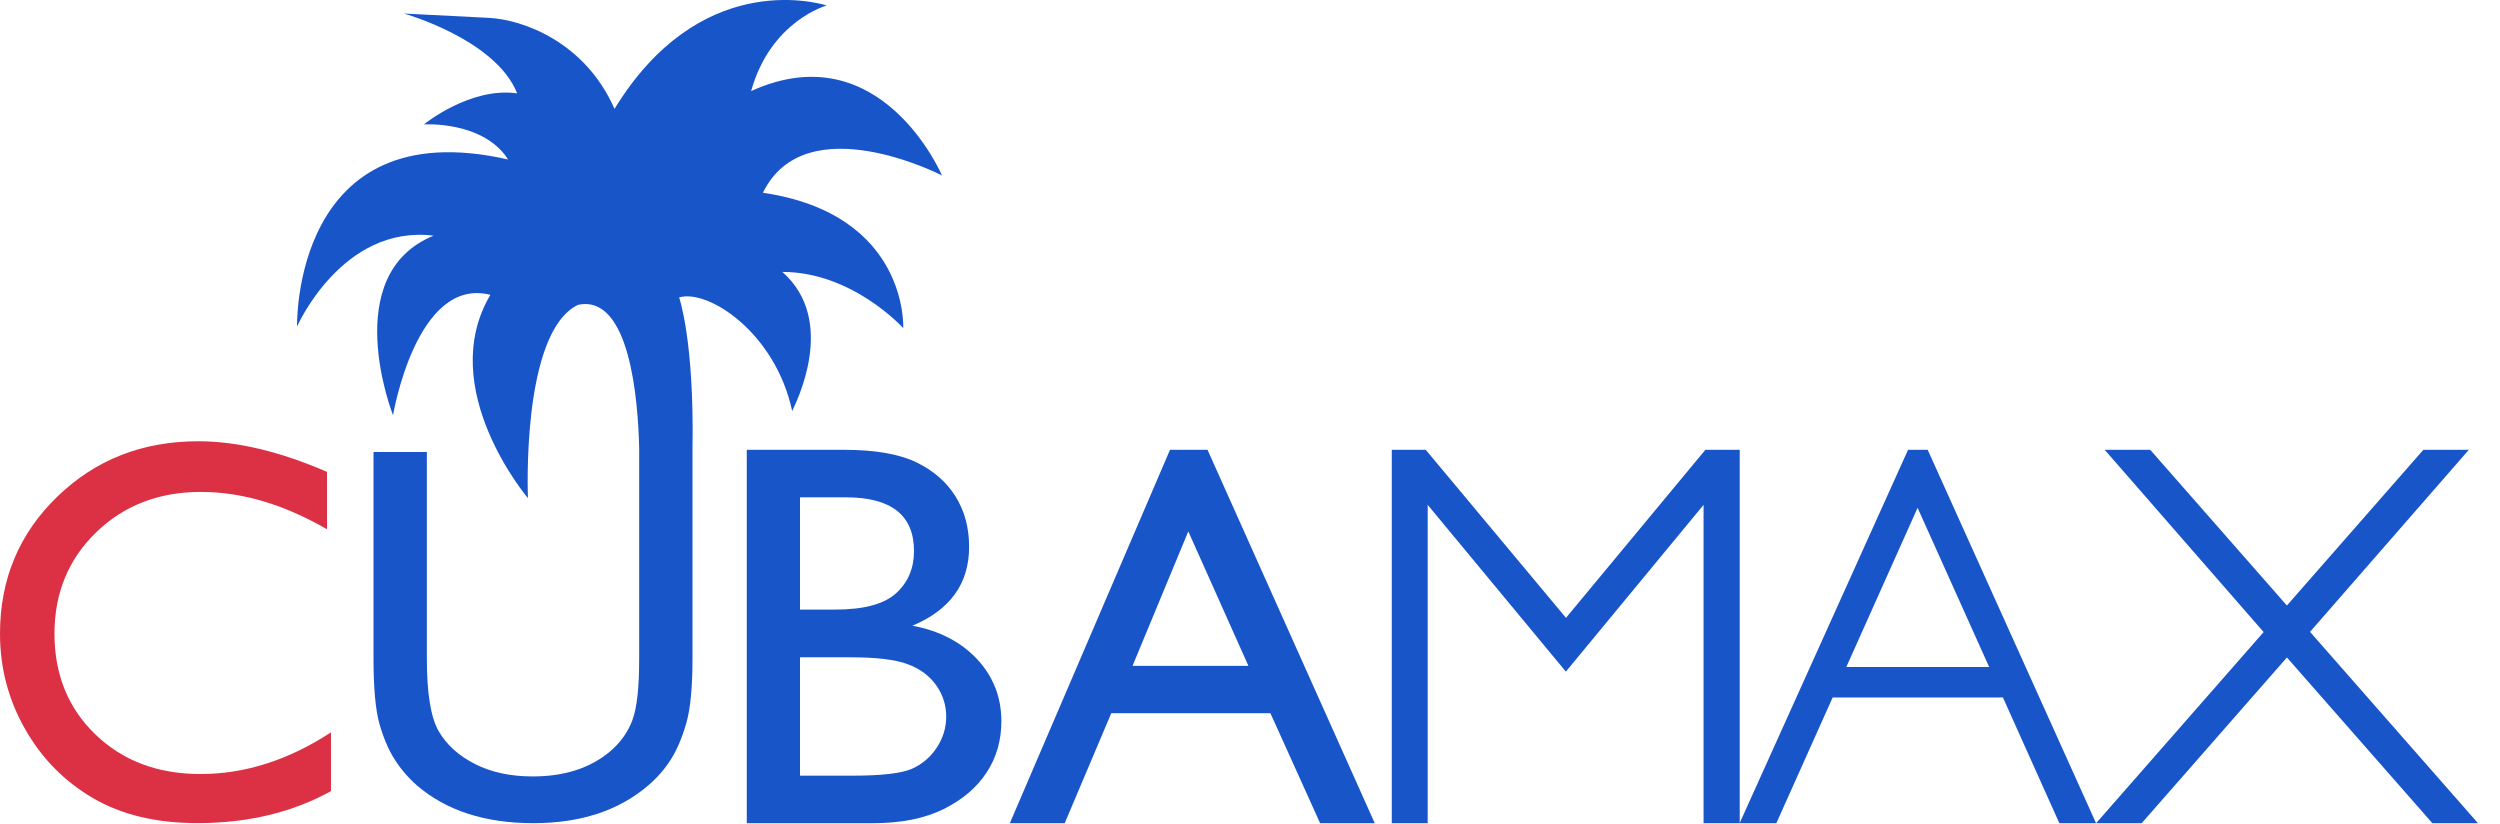
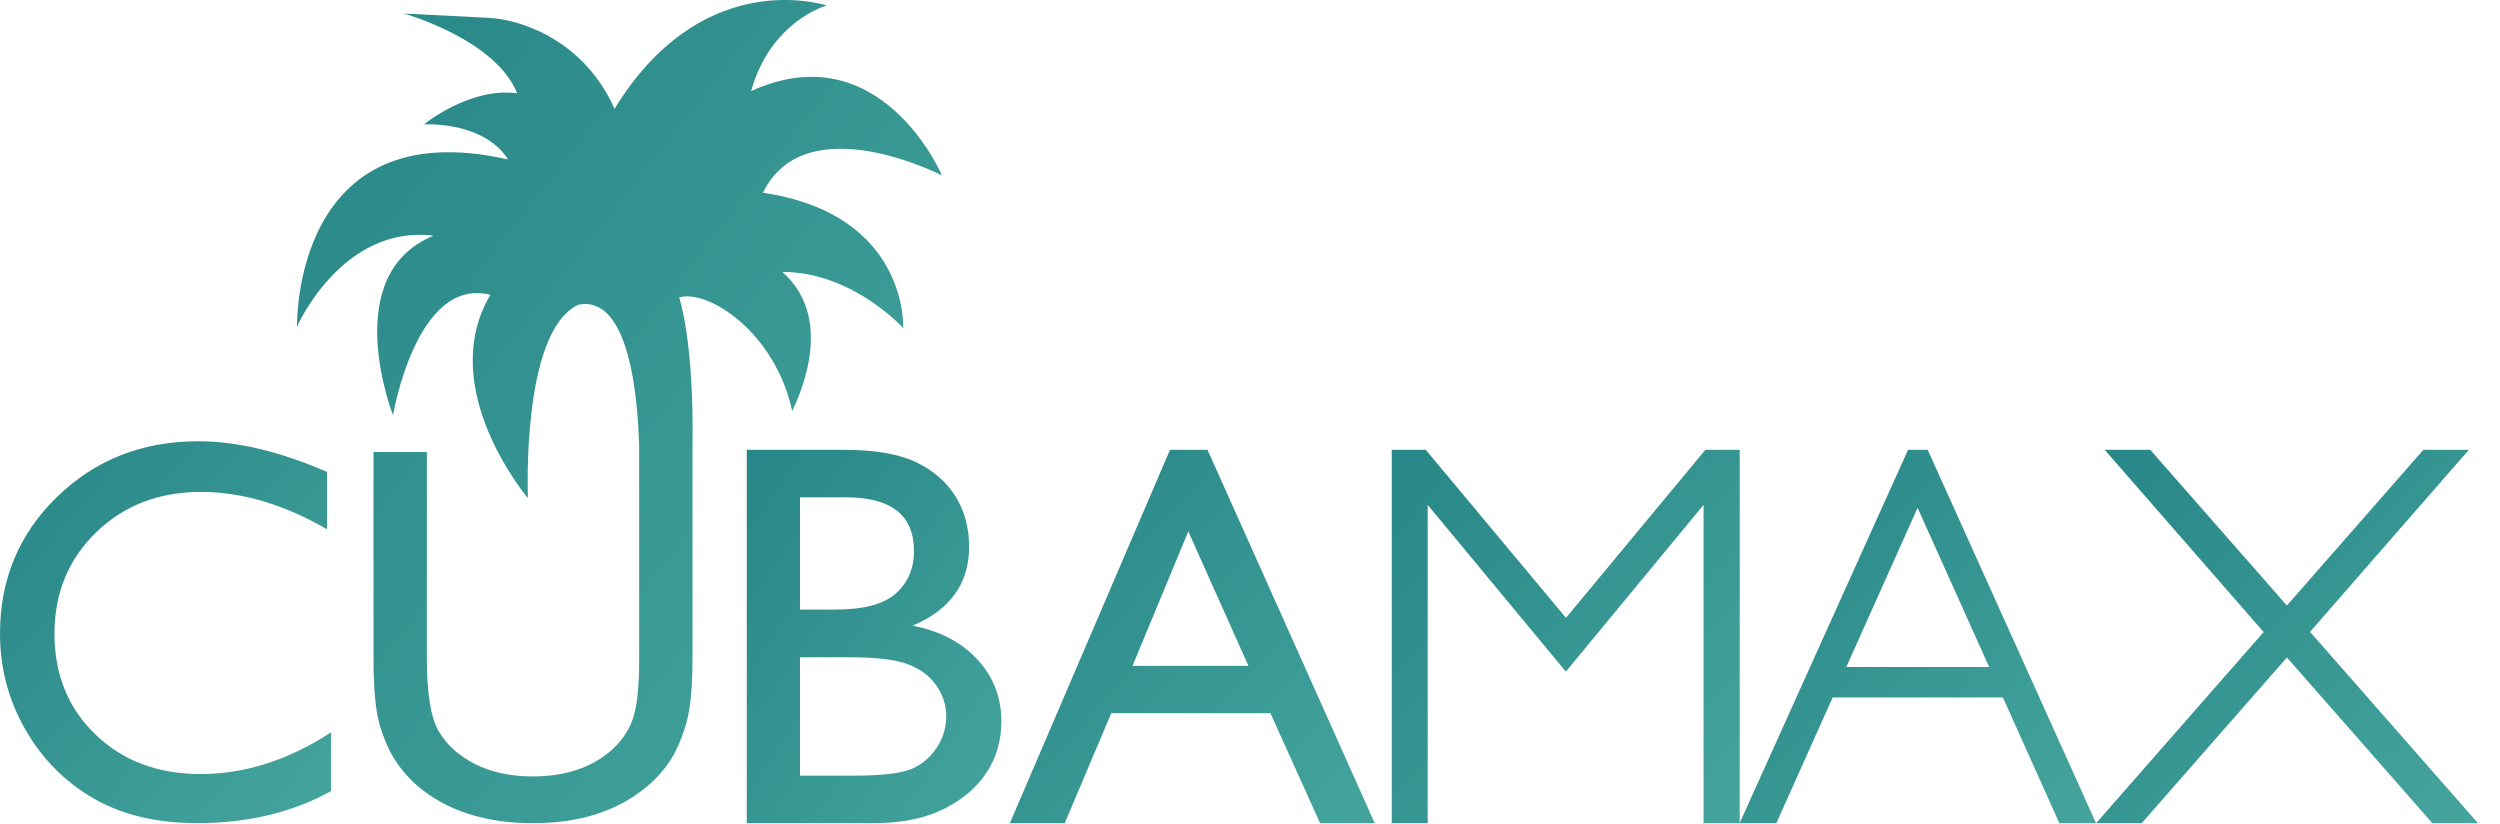
<svg xmlns="http://www.w3.org/2000/svg" aria-label="Cuba Max icon" role="img" fill="none" viewBox="0 0 82 27">
-   <path clip-rule="evenodd" d="M10.856 24.021V25.948C9.59 26.649 8.128 26.998 6.472 26.998C5.125 26.998 3.983 26.724 3.047 26.176C2.108 25.627 1.367 24.872 0.82 23.908C0.273 22.946 0 21.904 0 20.784C0 19.003 0.625 17.506 1.876 16.293C3.127 15.079 4.672 14.473 6.506 14.473C7.771 14.473 9.178 14.807 10.726 15.478V17.361C9.316 16.544 7.938 16.135 6.592 16.135C5.212 16.135 4.065 16.577 3.153 17.461C2.243 18.346 1.787 19.453 1.787 20.784C1.787 22.126 2.235 23.229 3.132 24.092C4.029 24.956 5.177 25.388 6.576 25.388C8.036 25.388 9.462 24.932 10.856 24.021Z" fill="#dc3045" fill-rule="evenodd" />
-   <path clip-rule="evenodd" d="M27.874 21.559H26.24V25.442H27.961C28.915 25.442 29.564 25.367 29.904 25.219C30.245 25.069 30.519 24.837 30.726 24.521C30.933 24.206 31.036 23.867 31.036 23.505C31.036 23.13 30.927 22.789 30.709 22.479C30.49 22.169 30.18 21.938 29.779 21.787C29.376 21.634 28.741 21.559 27.874 21.559ZM27.742 16.312H26.24V19.994H27.401C28.334 19.994 28.996 19.816 29.39 19.46C29.783 19.103 29.979 18.641 29.979 18.075C29.979 16.899 29.234 16.312 27.742 16.312ZM28.626 27.001H24.494V14.754H27.691C28.699 14.754 29.485 14.89 30.05 15.161C30.614 15.433 31.046 15.807 31.342 16.284C31.639 16.76 31.787 17.312 31.787 17.936C31.787 19.14 31.168 20.002 29.928 20.523C30.818 20.691 31.527 21.059 32.054 21.626C32.581 22.193 32.845 22.871 32.845 23.66C32.845 24.286 32.684 24.845 32.363 25.335C32.045 25.826 31.574 26.226 30.954 26.536C30.333 26.845 29.558 27.001 28.626 27.001Z" fill="#1855c9" fill-rule="evenodd" />
-   <path clip-rule="evenodd" d="M40.948 21.84L38.976 17.43L37.147 21.84H40.948ZM38.376 14.754H39.607L45.092 27.001H43.3L41.669 23.392H36.45L34.922 27.001H33.123L38.376 14.754Z" fill="#1855c9" fill-rule="evenodd" />
-   <path clip-rule="evenodd" d="M25.024 6.322C26.427 3.45 30.897 5.754 30.897 5.754C30.897 5.754 28.893 1.053 24.637 2.987C25.279 0.681 27.118 0.179 27.118 0.179C26.685 0.052 22.915 -0.939 20.156 3.572C19.185 1.358 17.127 0.641 16.038 0.586L13.251 0.444C13.251 0.444 16.26 1.289 16.963 3.062C15.417 2.843 13.905 4.08 13.905 4.08C13.905 4.08 15.855 3.957 16.665 5.231C9.573 3.619 9.743 10.71 9.743 10.71C9.743 10.71 11.22 7.36 14.222 7.73C11.079 9.012 12.891 13.62 12.891 13.62C12.891 13.62 13.655 9.052 16.084 9.671C14.264 12.743 17.317 16.339 17.317 16.339C17.317 16.339 17.081 10.902 18.959 9.999C20.66 9.637 20.929 13.129 20.965 14.701V21.603C20.965 22.56 20.89 23.236 20.739 23.631C20.588 24.026 20.342 24.368 19.999 24.657C19.349 25.198 18.507 25.467 17.475 25.467C16.748 25.467 16.118 25.333 15.585 25.062C15.051 24.793 14.653 24.435 14.392 23.989C14.131 23.541 14.001 22.746 14.001 21.603V14.825H12.251V21.586C12.251 22.566 12.317 23.286 12.446 23.744C12.577 24.203 12.742 24.591 12.943 24.907C13.143 25.223 13.387 25.508 13.678 25.764C14.635 26.587 15.907 27 17.491 27C19.047 27 20.306 26.585 21.27 25.755C21.56 25.505 21.806 25.223 22.006 24.907C22.206 24.591 22.374 24.194 22.511 23.718C22.647 23.243 22.714 22.538 22.714 21.603V14.701C22.773 11.17 22.276 9.756 22.276 9.756C23.218 9.472 25.43 10.901 25.984 13.482C26.086 13.247 27.494 10.534 25.661 8.919C27.966 8.919 29.626 10.762 29.626 10.762C29.626 10.762 29.811 7.03 25.024 6.322Z" fill="#1855c9" fill-rule="evenodd" />
-   <path clip-rule="evenodd" d="M55.936 14.754L51.364 20.265L46.8 14.796L46.765 14.754H45.65V27.001H46.828V16.559L51.36 22.03L55.877 16.56V27.001H57.063V14.754H55.936Z" fill="#1855c9" fill-rule="evenodd" />
-   <path clip-rule="evenodd" d="M65.244 21.877H60.559L62.897 16.656L65.244 21.877ZM63.259 14.822L63.228 14.754H62.584L57.06 27.001H58.264L60.111 22.877H65.696L67.547 27.001H68.751L63.259 14.822Z" fill="#1855c9" fill-rule="evenodd" />
-   <path clip-rule="evenodd" d="M75.769 20.725L80.978 14.754H79.486L75.01 19.861L70.528 14.754H69.034L74.247 20.732L68.752 27.001H70.247L75.011 21.565L79.782 27.001H81.278L75.769 20.725Z" fill="#1855c9" fill-rule="evenodd" />
+   <defs>
+     <linearGradient id="brand-green" x1="0" y1="0" x2="1" y2="1">
+       <stop stop-color="#278687" />
+       <stop offset="1" stop-color="#45a59d" />
+     </linearGradient>
+   </defs>
+   <path clip-rule="evenodd" d="M10.856 24.021V25.948C9.59 26.649 8.128 26.998 6.472 26.998C5.125 26.998 3.983 26.724 3.047 26.176C2.108 25.627 1.367 24.872 0.82 23.908C0.273 22.946 0 21.904 0 20.784C0 19.003 0.625 17.506 1.876 16.293C3.127 15.079 4.672 14.473 6.506 14.473C7.771 14.473 9.178 14.807 10.726 15.478V17.361C9.316 16.544 7.938 16.135 6.592 16.135C5.212 16.135 4.065 16.577 3.153 17.461C2.243 18.346 1.787 19.453 1.787 20.784C1.787 22.126 2.235 23.229 3.132 24.092C4.029 24.956 5.177 25.388 6.576 25.388C8.036 25.388 9.462 24.932 10.856 24.021Z" fill="url(#brand-green)" fill-rule="evenodd" />
+   <path clip-rule="evenodd" d="M27.874 21.559H26.24V25.442H27.961C28.915 25.442 29.564 25.367 29.904 25.219C30.245 25.069 30.519 24.837 30.726 24.521C30.933 24.206 31.036 23.867 31.036 23.505C31.036 23.13 30.927 22.789 30.709 22.479C30.49 22.169 30.18 21.938 29.779 21.787C29.376 21.634 28.741 21.559 27.874 21.559ZM27.742 16.312H26.24V19.994H27.401C28.334 19.994 28.996 19.816 29.39 19.46C29.783 19.103 29.979 18.641 29.979 18.075C29.979 16.899 29.234 16.312 27.742 16.312ZM28.626 27.001H24.494V14.754H27.691C28.699 14.754 29.485 14.89 30.05 15.161C30.614 15.433 31.046 15.807 31.342 16.284C31.639 16.76 31.787 17.312 31.787 17.936C31.787 19.14 31.168 20.002 29.928 20.523C30.818 20.691 31.527 21.059 32.054 21.626C32.581 22.193 32.845 22.871 32.845 23.66C32.845 24.286 32.684 24.845 32.363 25.335C32.045 25.826 31.574 26.226 30.954 26.536C30.333 26.845 29.558 27.001 28.626 27.001Z" fill="url(#brand-green)" fill-rule="evenodd" />
+   <path clip-rule="evenodd" d="M40.948 21.84L38.976 17.43L37.147 21.84H40.948ZM38.376 14.754H39.607L45.092 27.001H43.3L41.669 23.392H36.45L34.922 27.001H33.123L38.376 14.754Z" fill="url(#brand-green)" fill-rule="evenodd" />
+   <path clip-rule="evenodd" d="M25.024 6.322C26.427 3.45 30.897 5.754 30.897 5.754C30.897 5.754 28.893 1.053 24.637 2.987C25.279 0.681 27.118 0.179 27.118 0.179C26.685 0.052 22.915 -0.939 20.156 3.572C19.185 1.358 17.127 0.641 16.038 0.586L13.251 0.444C13.251 0.444 16.26 1.289 16.963 3.062C15.417 2.843 13.905 4.08 13.905 4.08C13.905 4.08 15.855 3.957 16.665 5.231C9.573 3.619 9.743 10.71 9.743 10.71C9.743 10.71 11.22 7.36 14.222 7.73C11.079 9.012 12.891 13.62 12.891 13.62C12.891 13.62 13.655 9.052 16.084 9.671C14.264 12.743 17.317 16.339 17.317 16.339C17.317 16.339 17.081 10.902 18.959 9.999C20.66 9.637 20.929 13.129 20.965 14.701V21.603C20.965 22.56 20.89 23.236 20.739 23.631C20.588 24.026 20.342 24.368 19.999 24.657C19.349 25.198 18.507 25.467 17.475 25.467C16.748 25.467 16.118 25.333 15.585 25.062C15.051 24.793 14.653 24.435 14.392 23.989C14.131 23.541 14.001 22.746 14.001 21.603V14.825H12.251V21.586C12.251 22.566 12.317 23.286 12.446 23.744C12.577 24.203 12.742 24.591 12.943 24.907C13.143 25.223 13.387 25.508 13.678 25.764C14.635 26.587 15.907 27 17.491 27C19.047 27 20.306 26.585 21.27 25.755C21.56 25.505 21.806 25.223 22.006 24.907C22.206 24.591 22.374 24.194 22.511 23.718C22.647 23.243 22.714 22.538 22.714 21.603V14.701C22.773 11.17 22.276 9.756 22.276 9.756C23.218 9.472 25.43 10.901 25.984 13.482C26.086 13.247 27.494 10.534 25.661 8.919C27.966 8.919 29.626 10.762 29.626 10.762C29.626 10.762 29.811 7.03 25.024 6.322Z" fill="url(#brand-green)" fill-rule="evenodd" />
+   <path clip-rule="evenodd" d="M55.936 14.754L51.364 20.265L46.8 14.796L46.765 14.754H45.65V27.001H46.828V16.559L51.36 22.03L55.877 16.56V27.001H57.063V14.754H55.936Z" fill="url(#brand-green)" fill-rule="evenodd" />
+   <path clip-rule="evenodd" d="M65.244 21.877H60.559L62.897 16.656L65.244 21.877ZM63.259 14.822L63.228 14.754H62.584L57.06 27.001H58.264L60.111 22.877H65.696L67.547 27.001H68.751L63.259 14.822Z" fill="url(#brand-green)" fill-rule="evenodd" />
+   <path clip-rule="evenodd" d="M75.769 20.725L80.978 14.754H79.486L75.01 19.861L70.528 14.754H69.034L74.247 20.732L68.752 27.001H70.247L75.011 21.565L79.782 27.001H81.278L75.769 20.725Z" fill="url(#brand-green)" fill-rule="evenodd" />
</svg>
